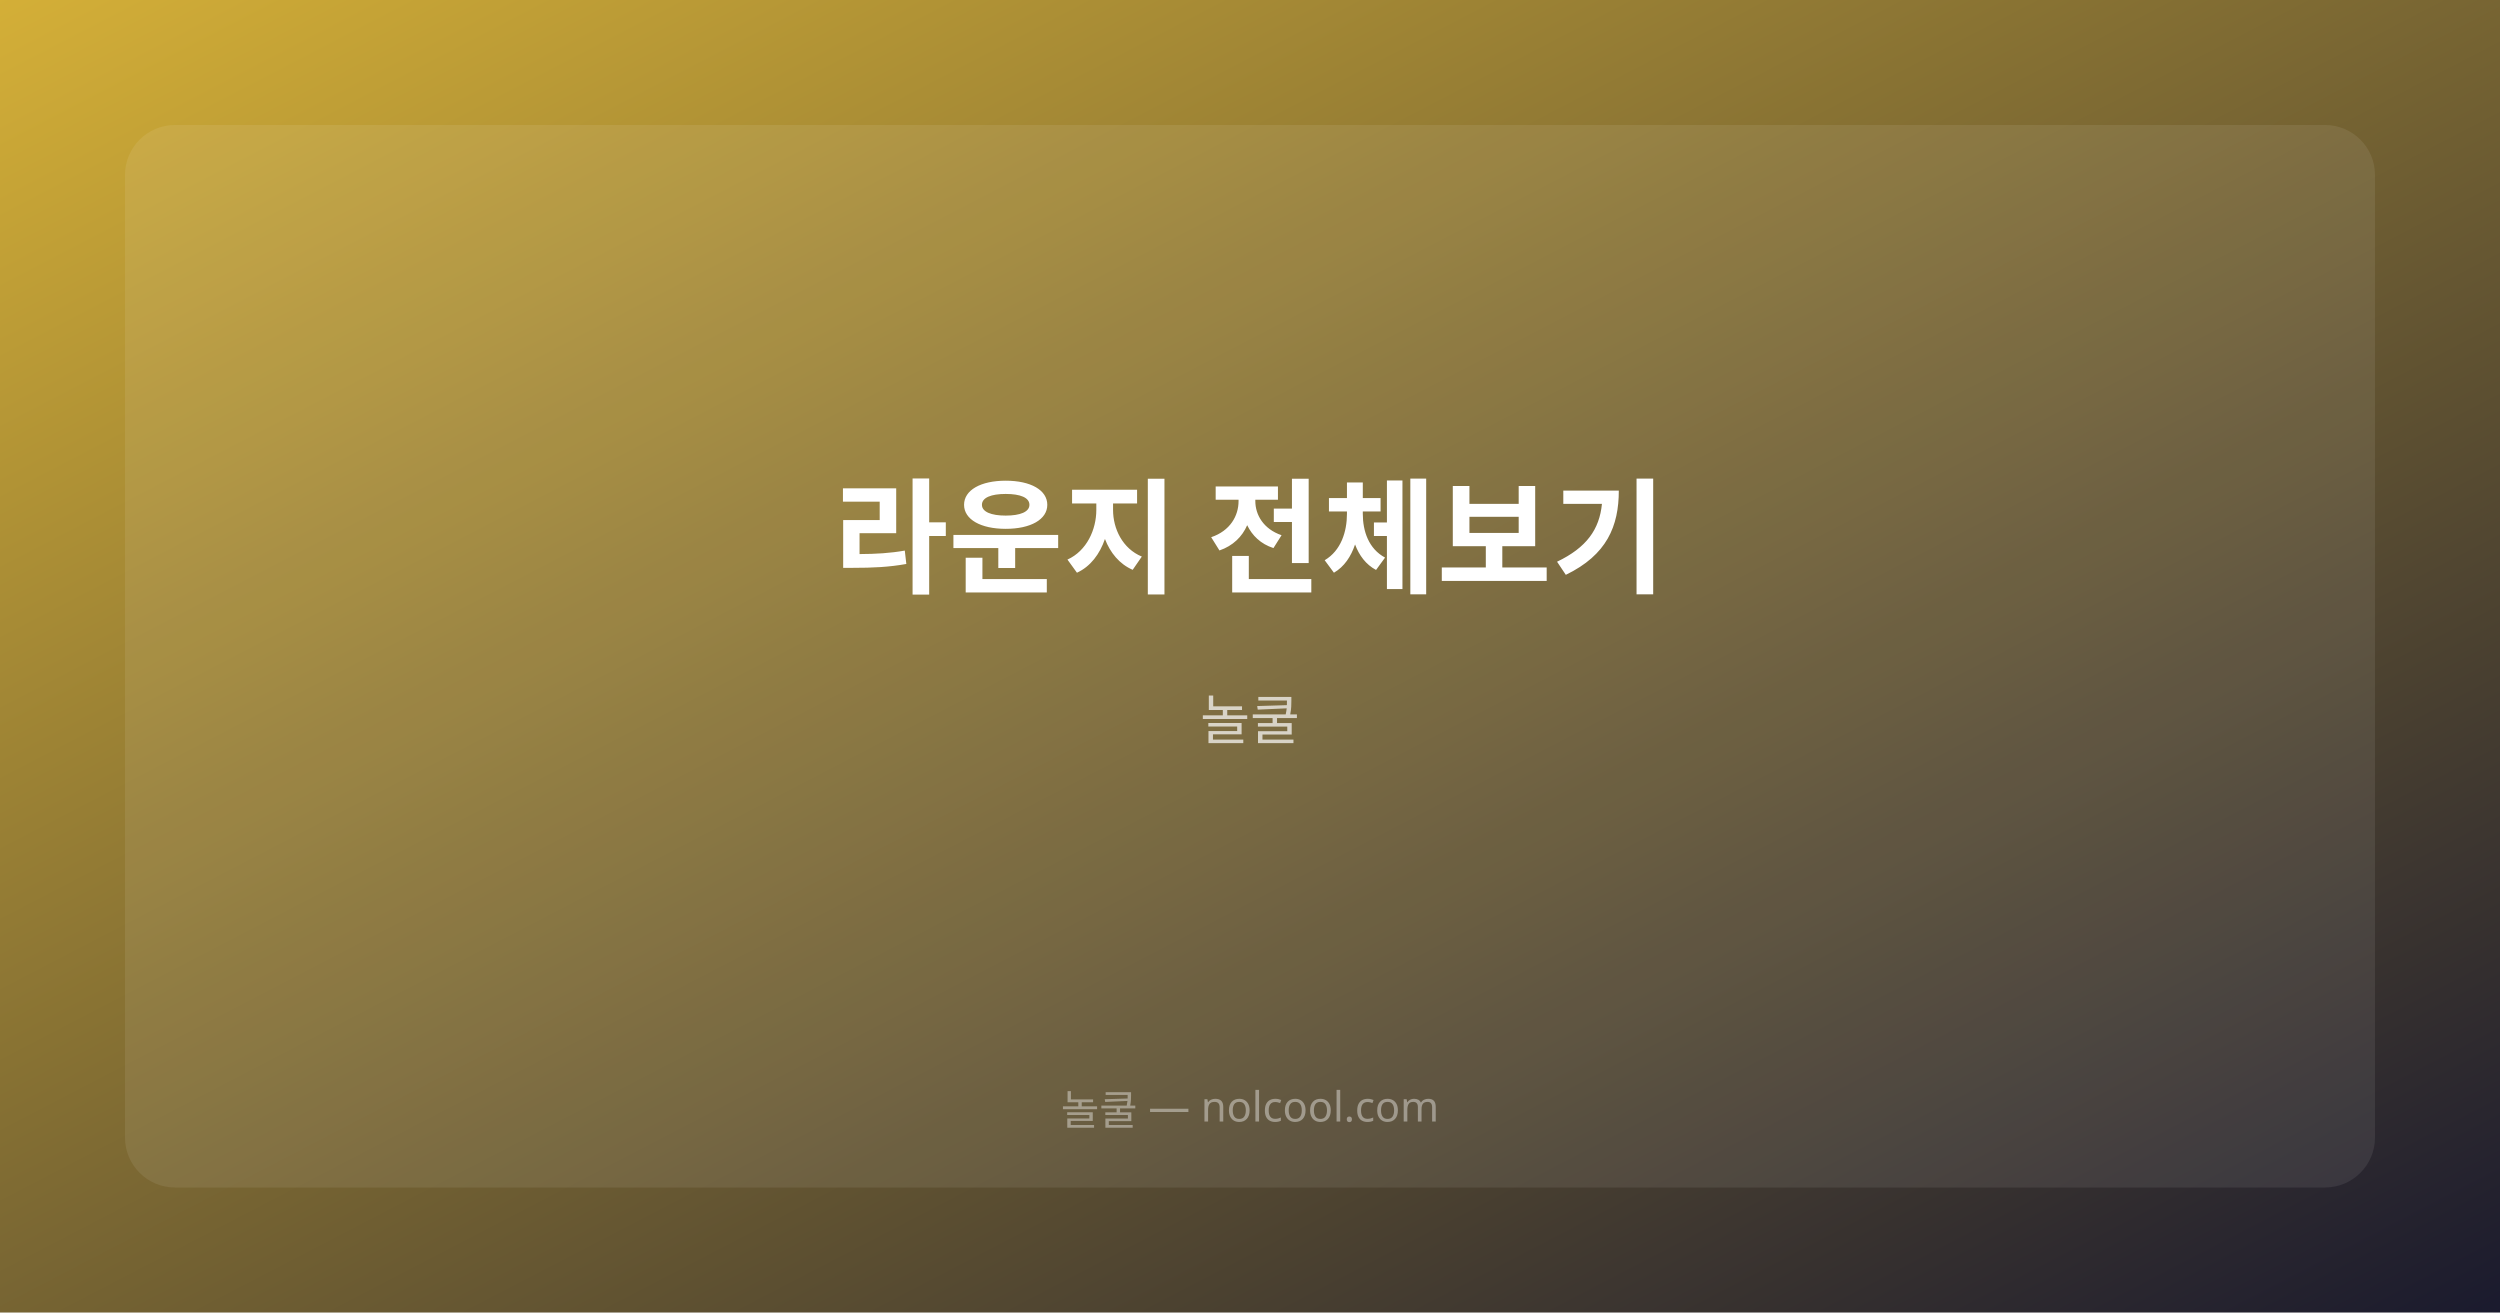
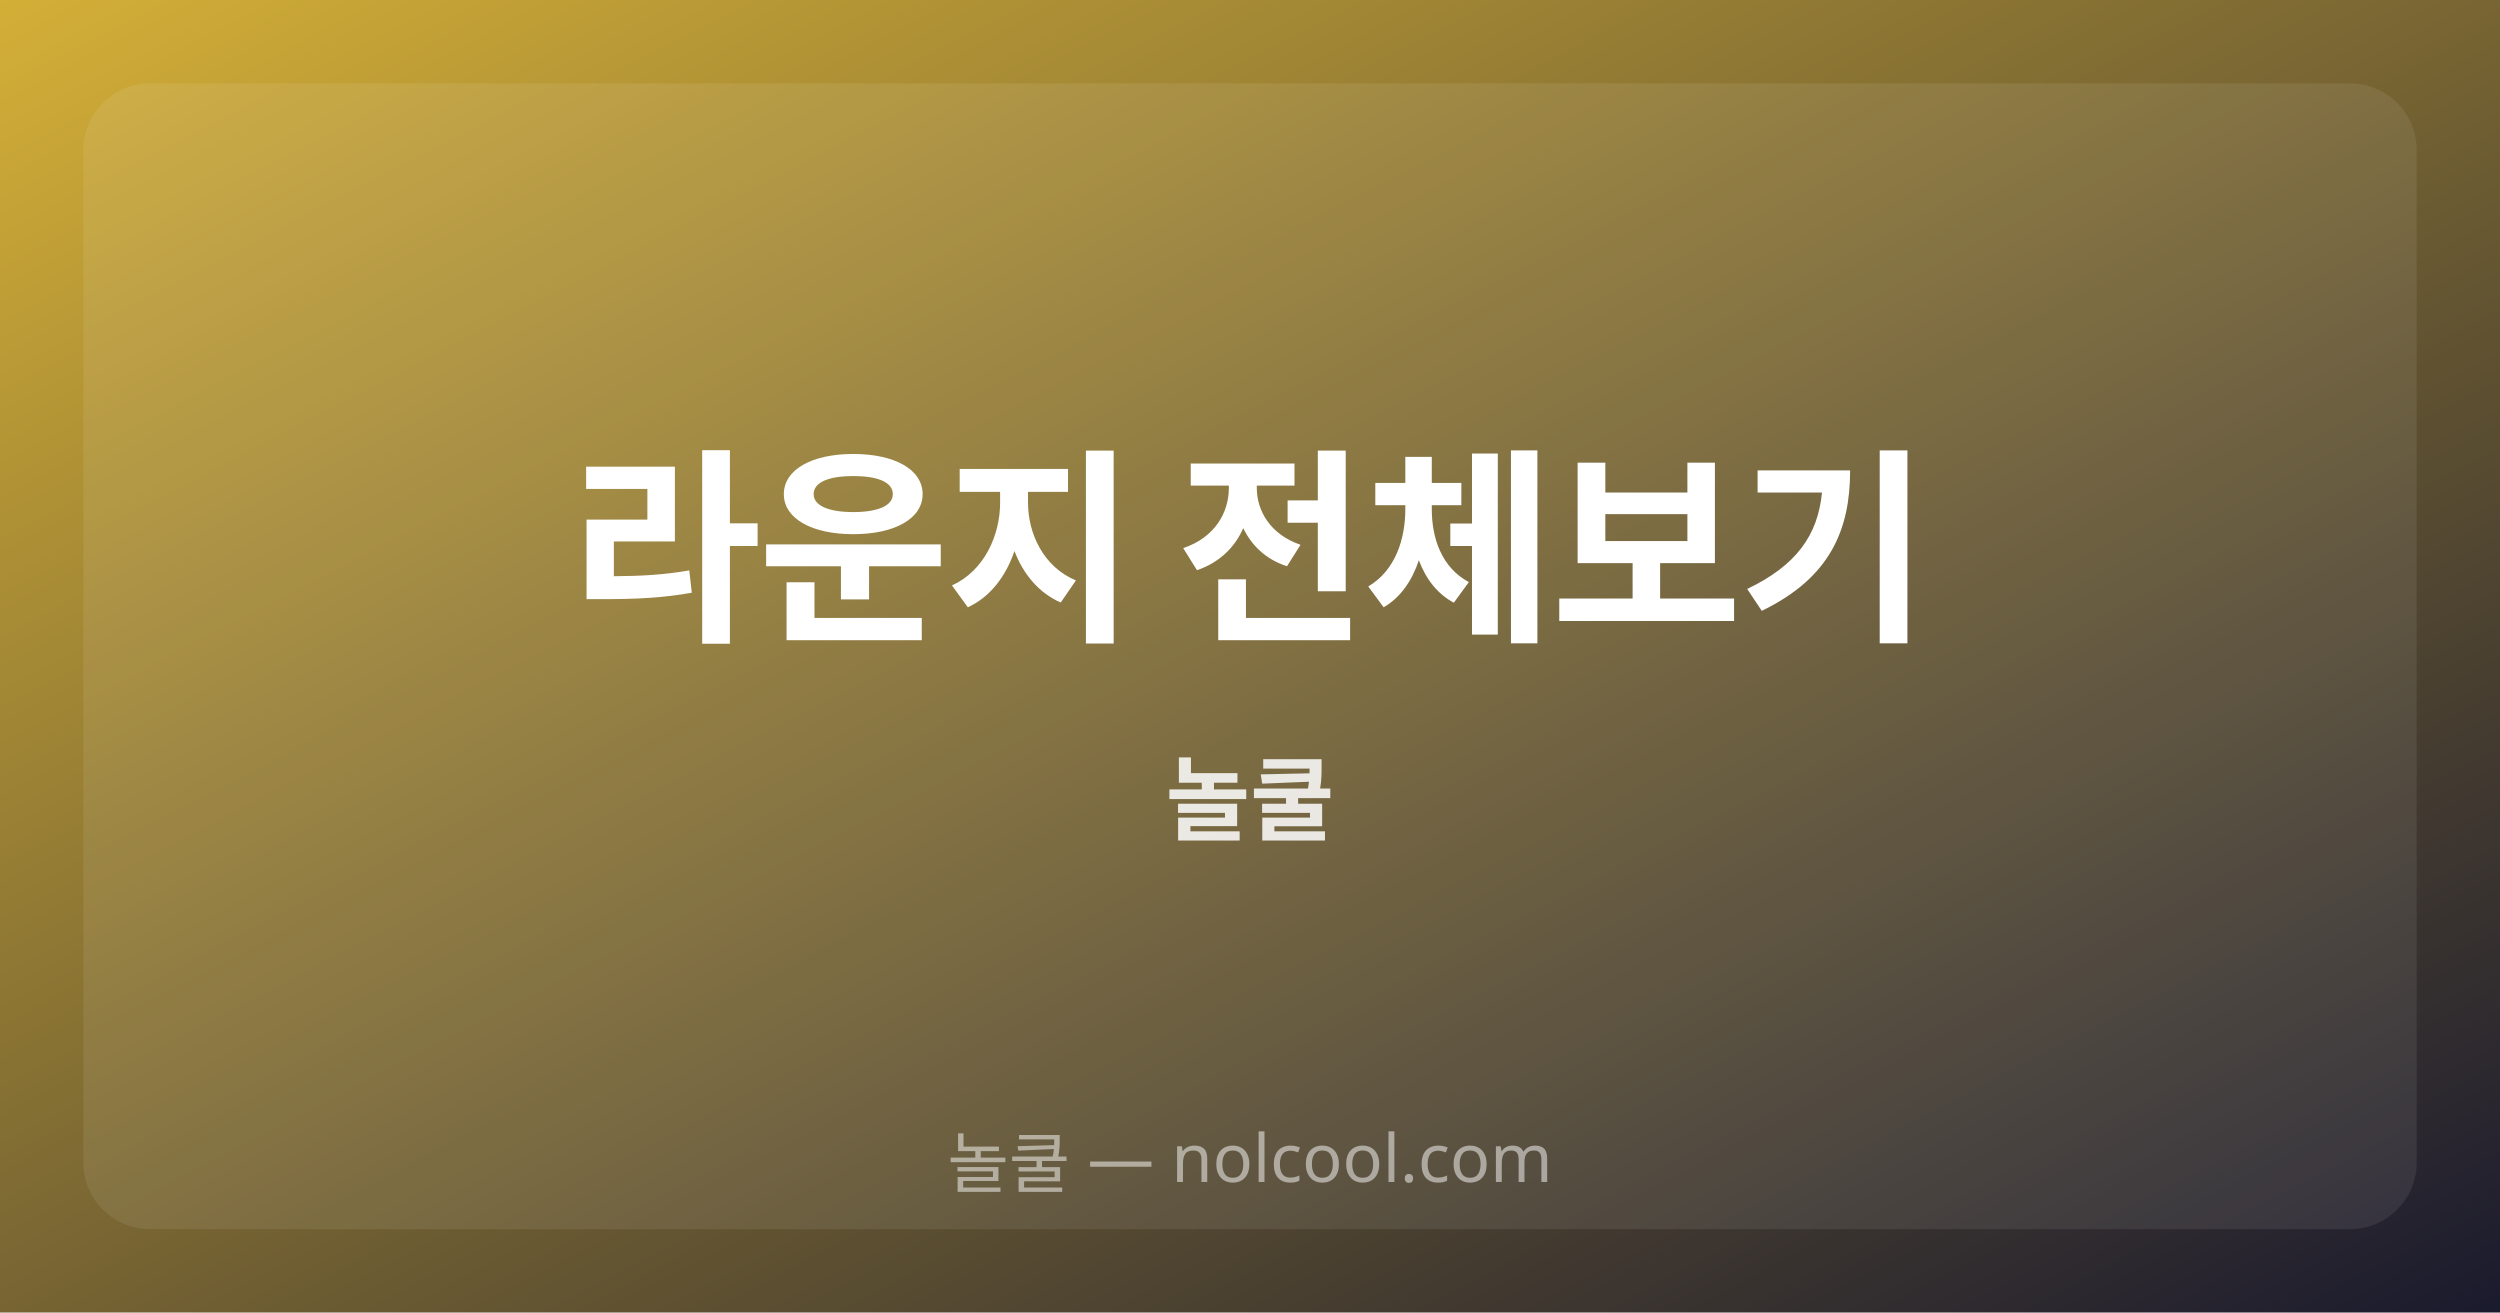
<svg xmlns="http://www.w3.org/2000/svg" width="1200" height="630" viewBox="0 0 1200 630">
  <defs>
    <linearGradient id="bg" x1="0%" y1="0%" x2="100%" y2="100%">
      <stop offset="0%" style="stop-color:#D4AF37;stop-opacity:1" />
      <stop offset="100%" style="stop-color:#1a1a2e;stop-opacity:1" />
    </linearGradient>
  </defs>
  <rect width="1200" height="630" fill="url(#bg)" />
-   <rect x="60" y="60" width="1080" height="510" rx="24" fill="rgba(255,255,255,0.08)" />
-   <text x="600" y="280" text-anchor="middle" font-family="sans-serif" font-size="60" font-weight="bold" fill="white">라운지 전체보기</text>
-   <text x="600" y="355" text-anchor="middle" font-family="sans-serif" font-size="26" fill="rgba(255,255,255,0.7)">놀쿨</text>
-   <text x="600" y="540" text-anchor="middle" font-family="sans-serif" font-size="20" fill="rgba(255,255,255,0.4)">놀쿨 — nolcool.com</text>
+   <rect x="40" y="40" width="1120" height="550" rx="32" fill="rgba(255,255,255,0.08)" />
+   <text x="600" y="300" text-anchor="middle" font-family="sans-serif" font-size="100" font-weight="900" fill="white" letter-spacing="-0.02em">라운지 전체보기</text>
+   <text x="600" y="400" text-anchor="middle" font-family="sans-serif" font-size="44" font-weight="600" fill="rgba(255,255,255,0.85)">놀쿨</text>
+   <text x="600" y="570" text-anchor="middle" font-family="sans-serif" font-size="32" font-weight="500" fill="rgba(255,255,255,0.5)">놀쿨 — nolcool.com</text>
</svg>
